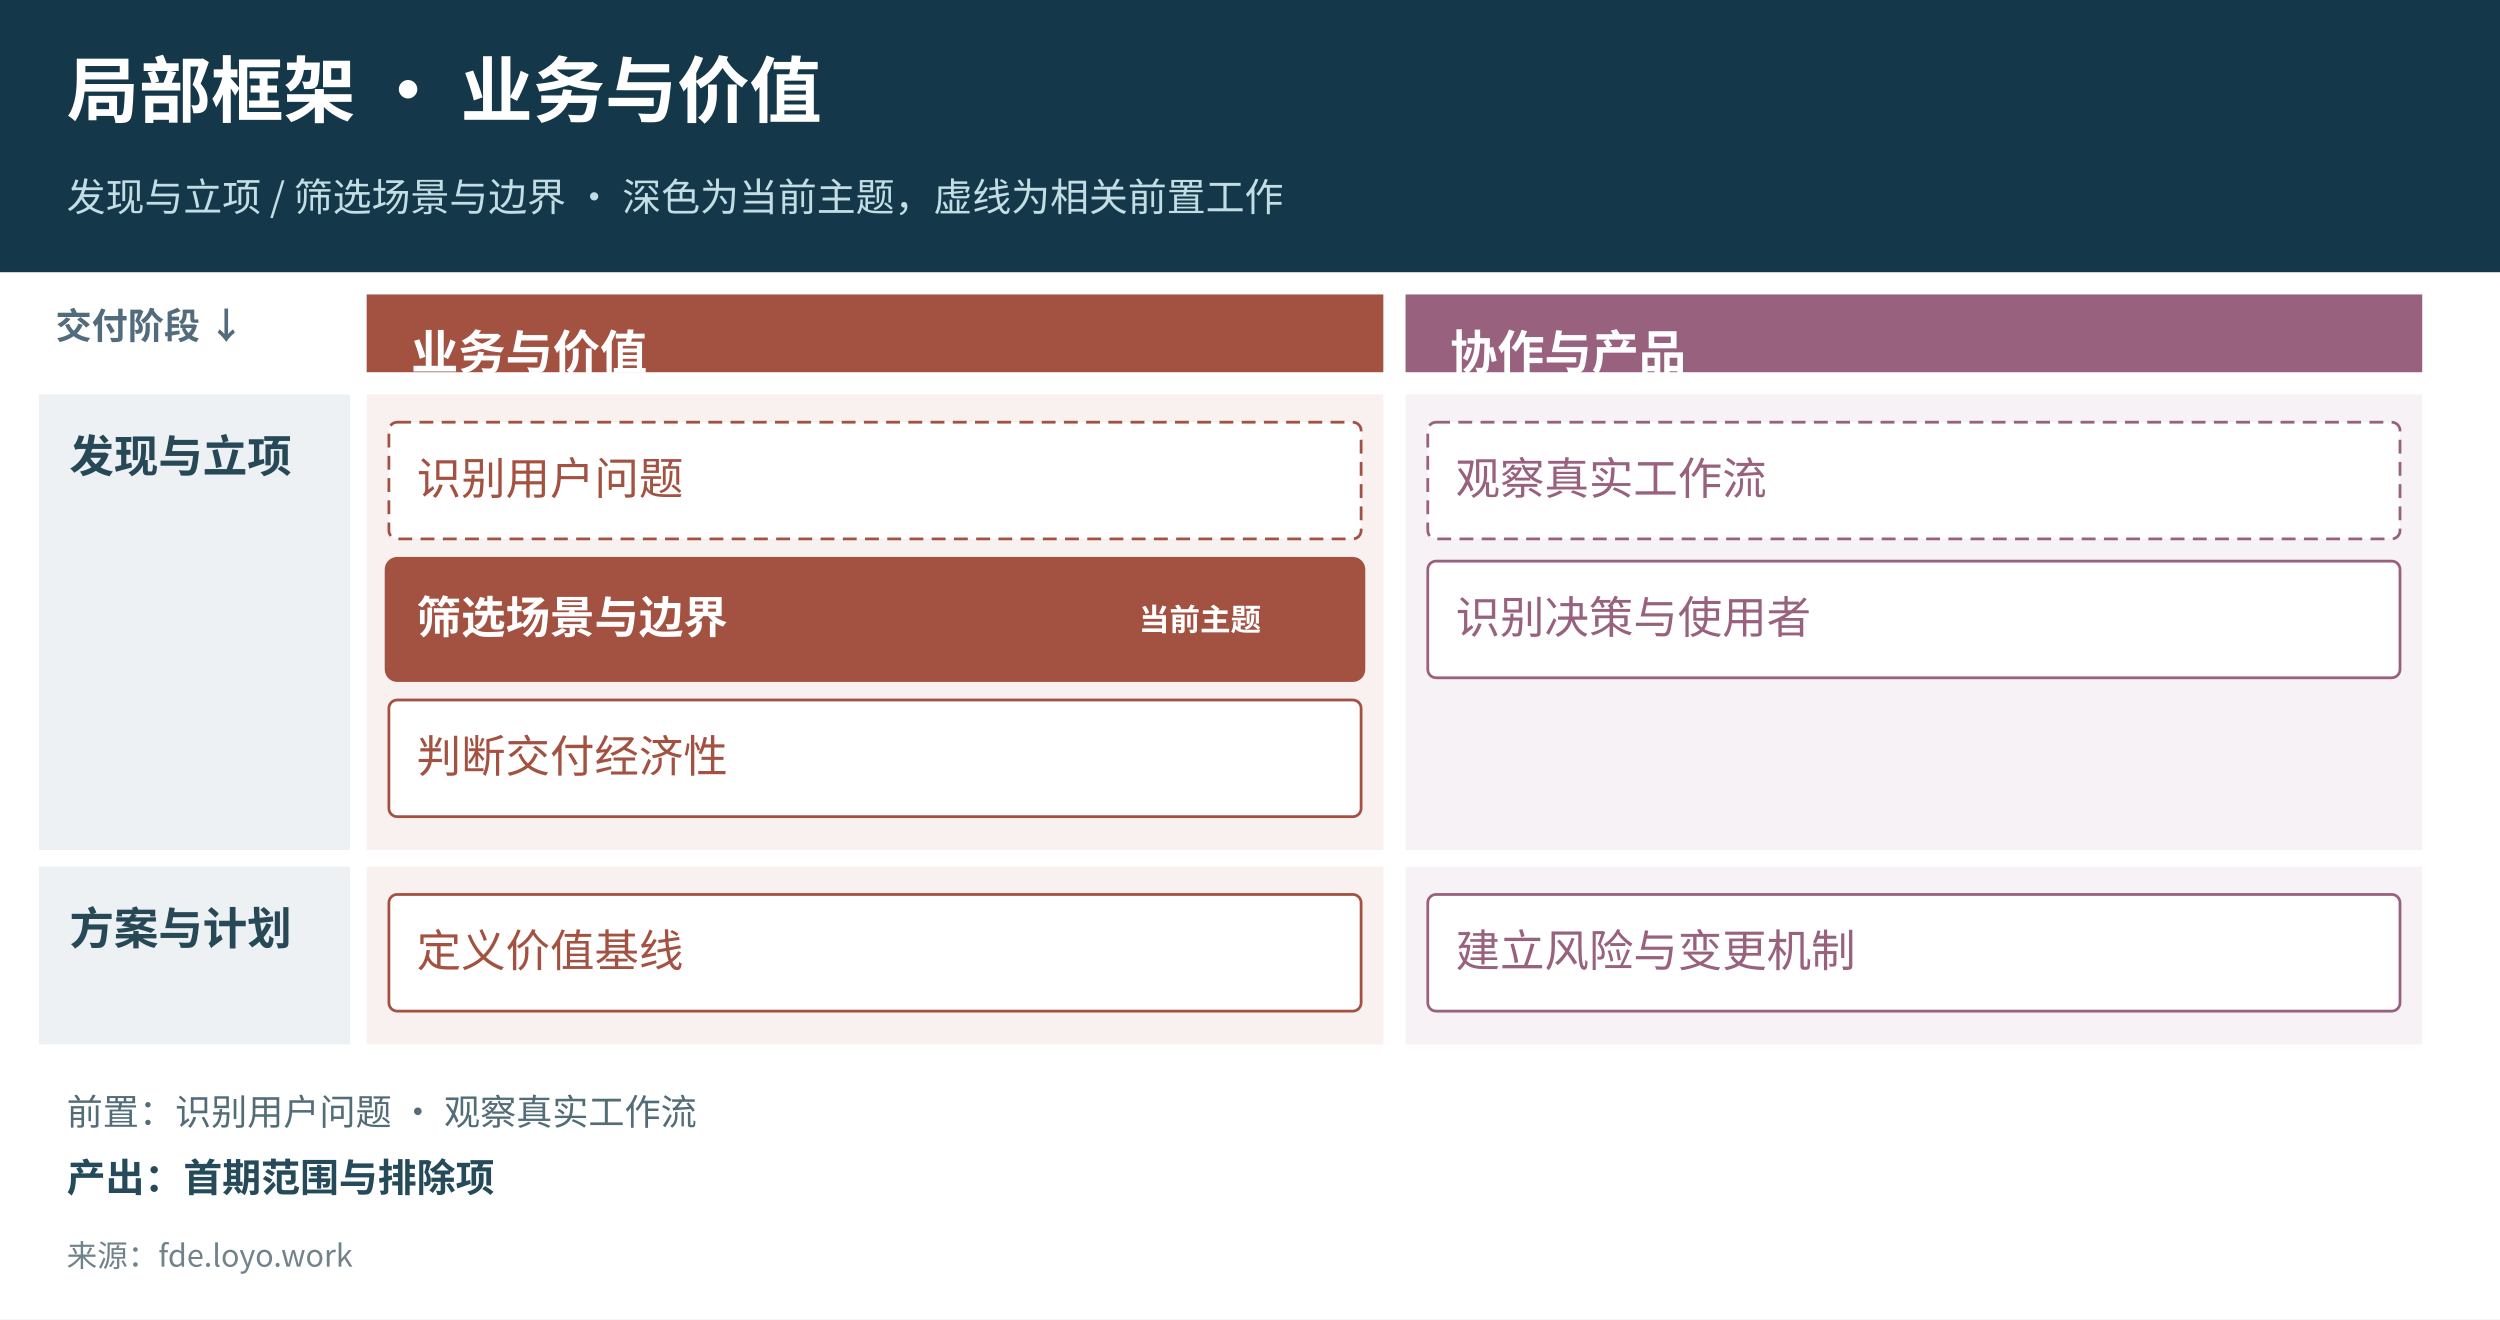
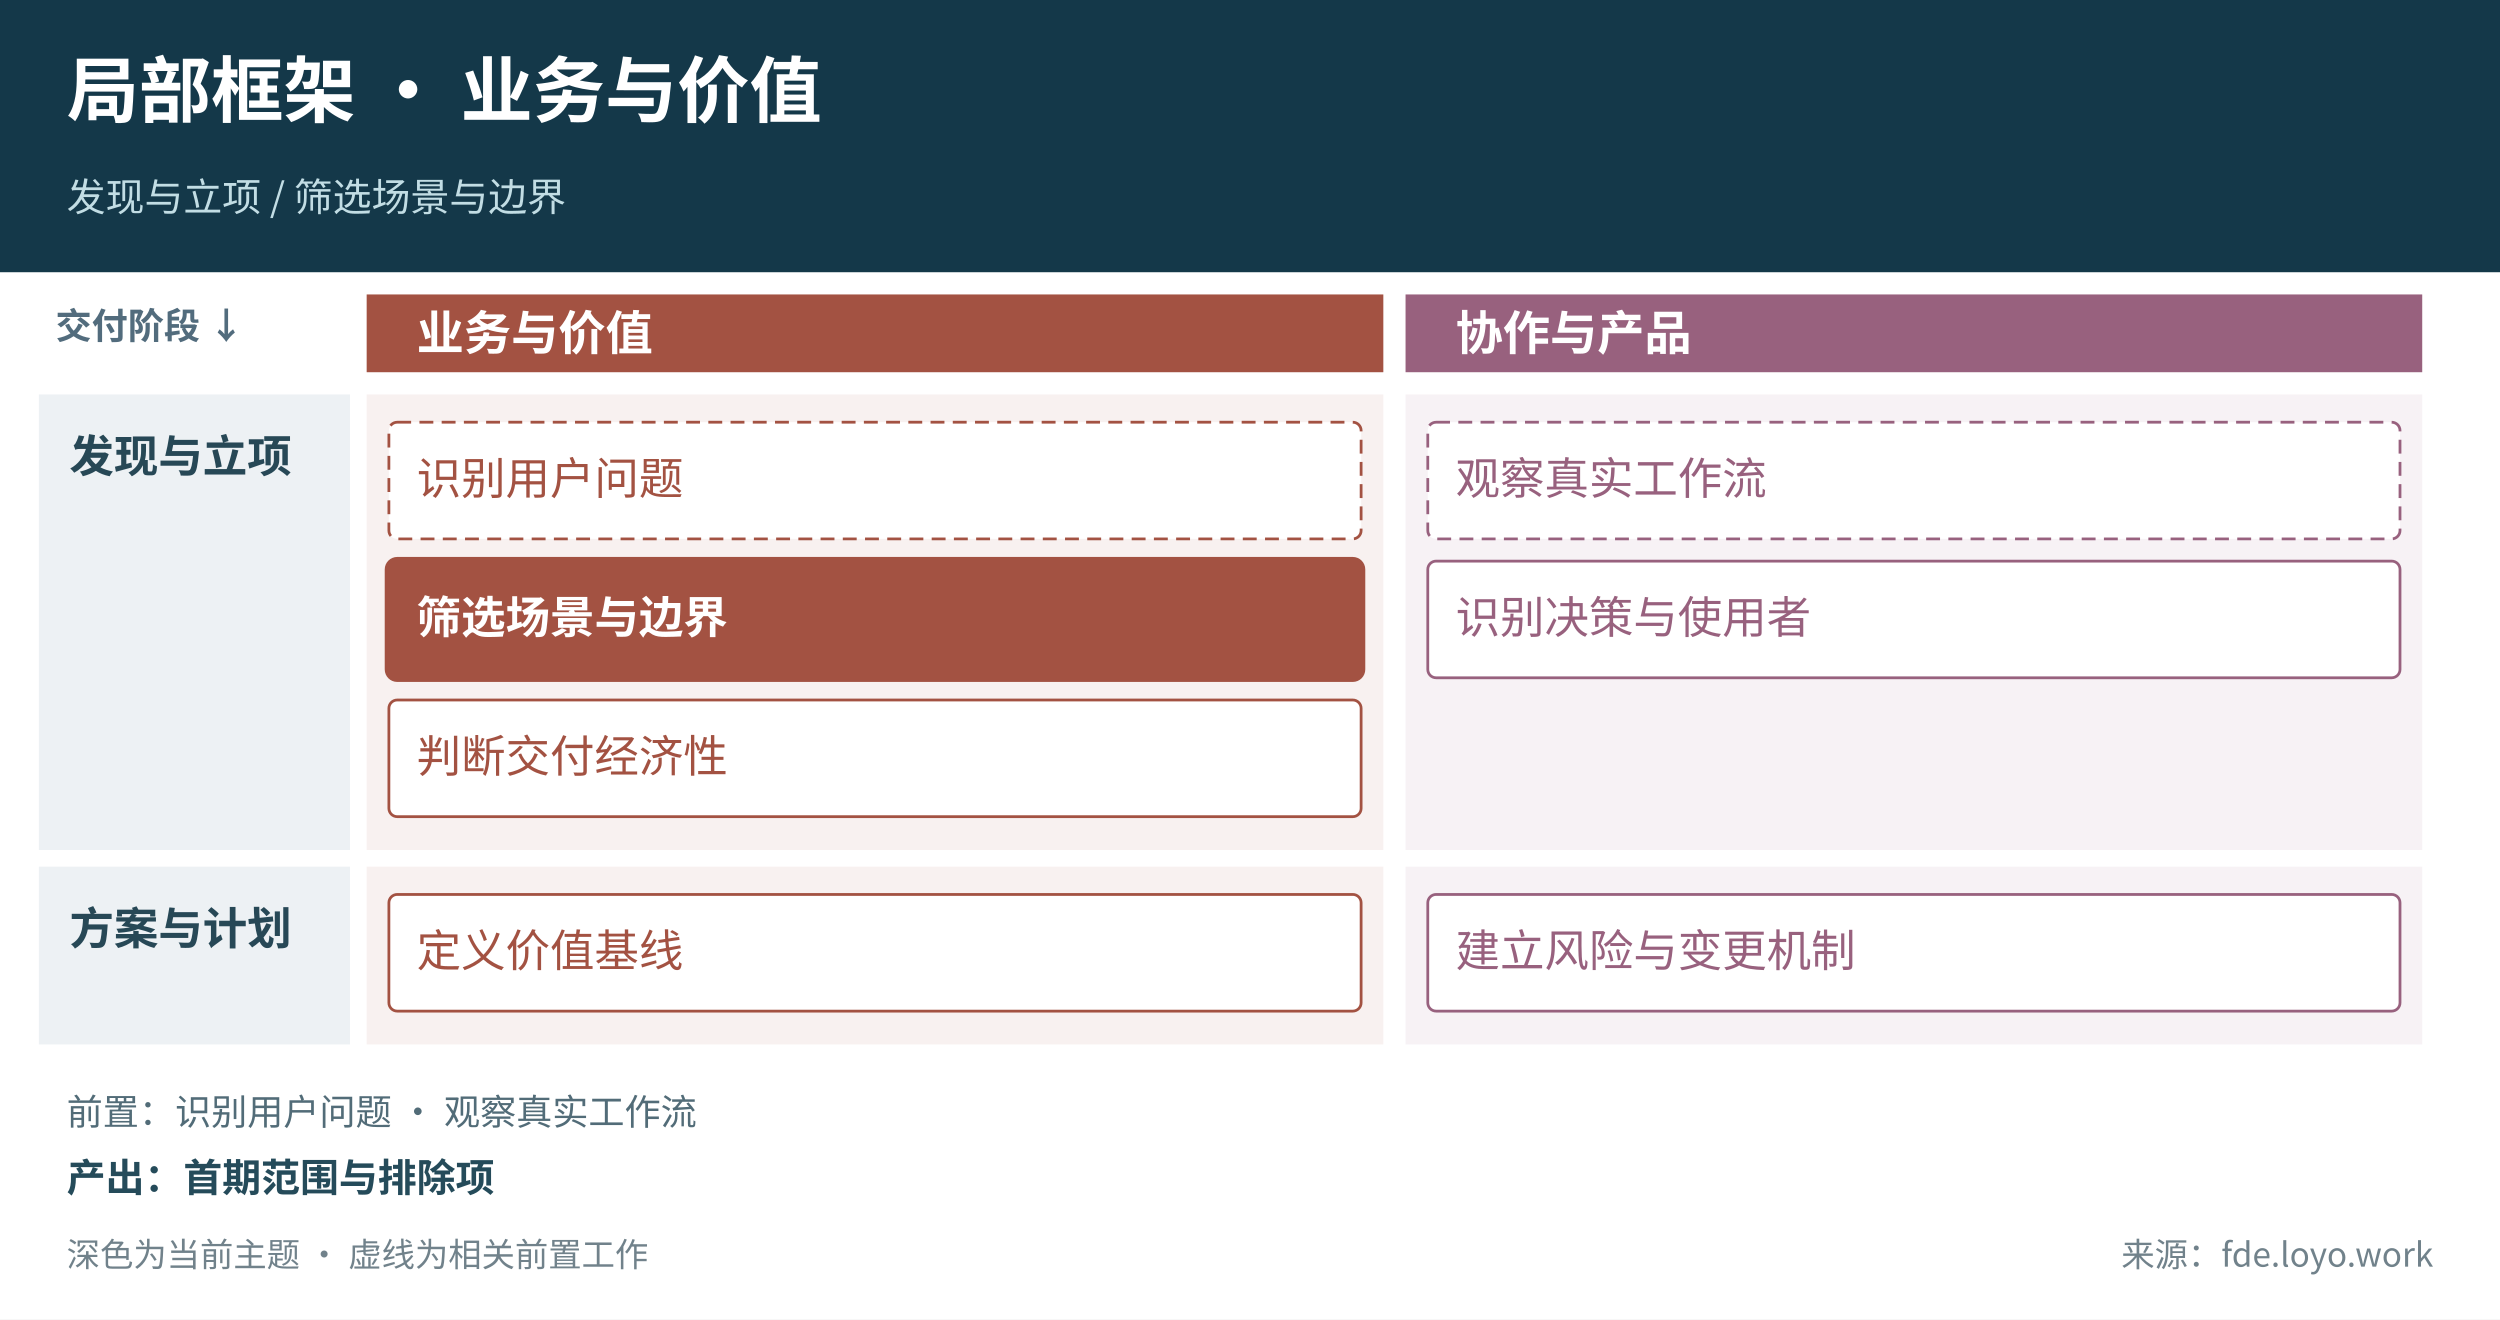
<svg xmlns="http://www.w3.org/2000/svg" viewBox="0 0 900 475" role="img" aria-labelledby="title desc">
  <rect width="900" height="475" fill="#fff" />
  <g font-family="PingFang SC,Microsoft YaHei,Noto Sans CJK SC,sans-serif">
    <rect width="900" height="98" fill="#143849" />
-     <text x="24" y="42" font-size="26" fill="#fff" font-weight="700">局部框架 · 业务与价值</text>
-     <text x="24" y="76" font-size="14" fill="#c2dde4" font-weight="400">发现与立项 / 筛选场景与边界 · 深色为当前主题，虚线为相关前置工作</text>
-     <text x="20" y="122" font-size="13" fill="#526c7d" font-weight="600">交付阶段 ↓</text>
+     <text text-anchor="start" x="24" y="42" font-size="26" fill="#fff" font-weight="700">局部框架 · 业务与价值</text>
+     <text text-anchor="start" x="24" y="76" font-size="14" fill="#c2dde4" font-weight="400">发现与立项 / 筛选场景与边界</text>
+     <text text-anchor="start" x="20" y="122" font-size="13" fill="#526c7d" font-weight="600">交付阶段 ↓</text>
    <rect x="132" y="106" width="366" height="28" fill="#a35242" />
-     <text x="148" y="133" font-size="17" fill="white" font-weight="650">业务与价值</text>
+     <text text-anchor="start" x="150" y="126" font-size="17" fill="white" font-weight="650">业务与价值</text>
    <rect x="506" y="106" width="366" height="28" fill="#98617e" />
-     <text x="522" y="133" font-size="17" fill="white" font-weight="650">协作与产品</text>
+     <text text-anchor="start" x="524" y="126" font-size="17" fill="white" font-weight="650">协作与产品</text>
    <rect x="14" y="142" width="112" height="164" fill="#edf1f4" />
-     <text x="25" y="170" font-size="16" fill="#274856" font-weight="650">发现与立项</text>
+     <text text-anchor="start" x="25" y="170" font-size="16" fill="#274856" font-weight="650">发现与立项</text>
    <rect x="132" y="142" width="366" height="164" fill="#f8f1f0" />
    <a href="/docs/business-discovery/#context-problem" aria-label="识别用户问题">
      <g data-process="problem" data-current="false">
        <rect x="140" y="152" width="350" height="42" rx="3" fill="#fff" stroke="#a35242" stroke-width="1" stroke-dasharray="5 3" />
-         <text x="150" y="178" font-size="16" fill="#a35242" font-weight="500">识别用户问题</text>
+         <text text-anchor="start" x="150" y="178" font-size="16" fill="#a35242" font-weight="500">识别用户问题</text>
      </g>
    </a>
    <a href="/docs/use-case-prioritization/#context-scope" aria-label="筛选场景与边界">
      <g data-process="scope" data-current="true">
        <rect x="140" y="202" width="350" height="42" rx="3" fill="#a35242" stroke="#a35242" stroke-width="3" />
-         <text x="150" y="228" font-size="16" fill="#fff" font-weight="700">筛选场景与边界</text>
-         <text x="410" y="227" font-size="11" fill="#fff" font-weight="700">当前主题</text>
+         <text text-anchor="start" x="150" y="228" font-size="16" fill="#fff" font-weight="700">筛选场景与边界</text>
      </g>
    </a>
    <a href="/docs/commercial-scoping/#context-economics" aria-label="判断交付经济性">
      <g data-process="economics" data-current="false">
        <rect x="140" y="252" width="350" height="42" rx="3" fill="#fff" stroke="#a35242" stroke-width="1" />
-         <text x="150" y="278" font-size="16" fill="#a35242" font-weight="500">判断交付经济性</text>
+         <text text-anchor="start" x="150" y="278" font-size="16" fill="#a35242" font-weight="500">判断交付经济性</text>
      </g>
    </a>
    <rect x="506" y="142" width="366" height="164" fill="#f7f2f5" />
    <a href="/docs/workflow-mapping/#context-workflow" aria-label="观察真实工作流">
      <g data-process="workflow" data-current="false">
        <rect x="514" y="152" width="350" height="42" rx="3" fill="#fff" stroke="#98617e" stroke-width="1" stroke-dasharray="5 3" />
-         <text x="524" y="178" font-size="16" fill="#98617e" font-weight="500">观察真实工作流</text>
+         <text text-anchor="start" x="524" y="178" font-size="16" fill="#98617e" font-weight="500">观察真实工作流</text>
      </g>
    </a>
    <a href="/docs/stakeholder-adoption/#context-stakeholders" aria-label="识别决策与使用者">
      <g data-process="stakeholders" data-current="false">
        <rect x="514" y="202" width="350" height="42" rx="3" fill="#fff" stroke="#98617e" stroke-width="1" />
-         <text x="524" y="228" font-size="16" fill="#98617e" font-weight="500">识别决策与使用者</text>
+         <text text-anchor="start" x="524" y="228" font-size="16" fill="#98617e" font-weight="500">识别决策与使用者</text>
      </g>
    </a>
    <rect x="14" y="312" width="112" height="64" fill="#edf1f4" />
-     <text x="25" y="340" font-size="16" fill="#274856" font-weight="650">方案与计划</text>
+     <text text-anchor="start" x="25" y="340" font-size="16" fill="#274856" font-weight="650">方案与计划</text>
    <rect x="132" y="312" width="366" height="64" fill="#f8f1f0" />
    <a href="/docs/success-metrics/#context-baseline" aria-label="定义价值基线">
      <g data-process="baseline" data-current="false">
        <rect x="140" y="322" width="350" height="42" rx="3" fill="#fff" stroke="#a35242" stroke-width="1" />
-         <text x="150" y="348" font-size="16" fill="#a35242" font-weight="500">定义价值基线</text>
+         <text text-anchor="start" x="150" y="348" font-size="16" fill="#a35242" font-weight="500">定义价值基线</text>
      </g>
    </a>
    <rect x="506" y="312" width="366" height="64" fill="#f7f2f5" />
    <a href="/docs/project-communication-risk/#context-delivery-plan" aria-label="建立风险与变更机制">
      <g data-process="delivery-plan" data-current="false">
        <rect x="514" y="322" width="350" height="42" rx="3" fill="#fff" stroke="#98617e" stroke-width="1" />
-         <text x="524" y="348" font-size="16" fill="#98617e" font-weight="500">建立风险与变更机制</text>
+         <text text-anchor="start" x="524" y="348" font-size="16" fill="#98617e" font-weight="500">建立风险与变更机制</text>
      </g>
    </a>
-     <text x="24" y="405" font-size="13" fill="#526c78" font-weight="400">前置：识别用户问题 · 观察真实工作流</text>
-     <text x="24" y="429" font-size="14" fill="#254b5a" font-weight="650">产出：首期范围与排除项</text>
-     <text x="24" y="456" font-size="11" fill="#71828b" font-weight="400">来源：fde.loyo.work</text>
+     <text text-anchor="start" x="24" y="405" font-size="13" fill="#526c78" font-weight="400">前置：识别用户问题 · 观察真实工作流</text>
+     <text text-anchor="start" x="24" y="429" font-size="14" fill="#254b5a" font-weight="650">产出：首期范围与排除项</text>
+     <text text-anchor="start" x="24" y="456" font-size="12" fill="#71828b" font-weight="400">深色为当前主题 · 虚线为相关前置工作</text>
+     <text text-anchor="end" x="876" y="456" font-size="12" fill="#71828b" font-weight="400">来源：fde.loyo.work</text>
  </g>
</svg>
